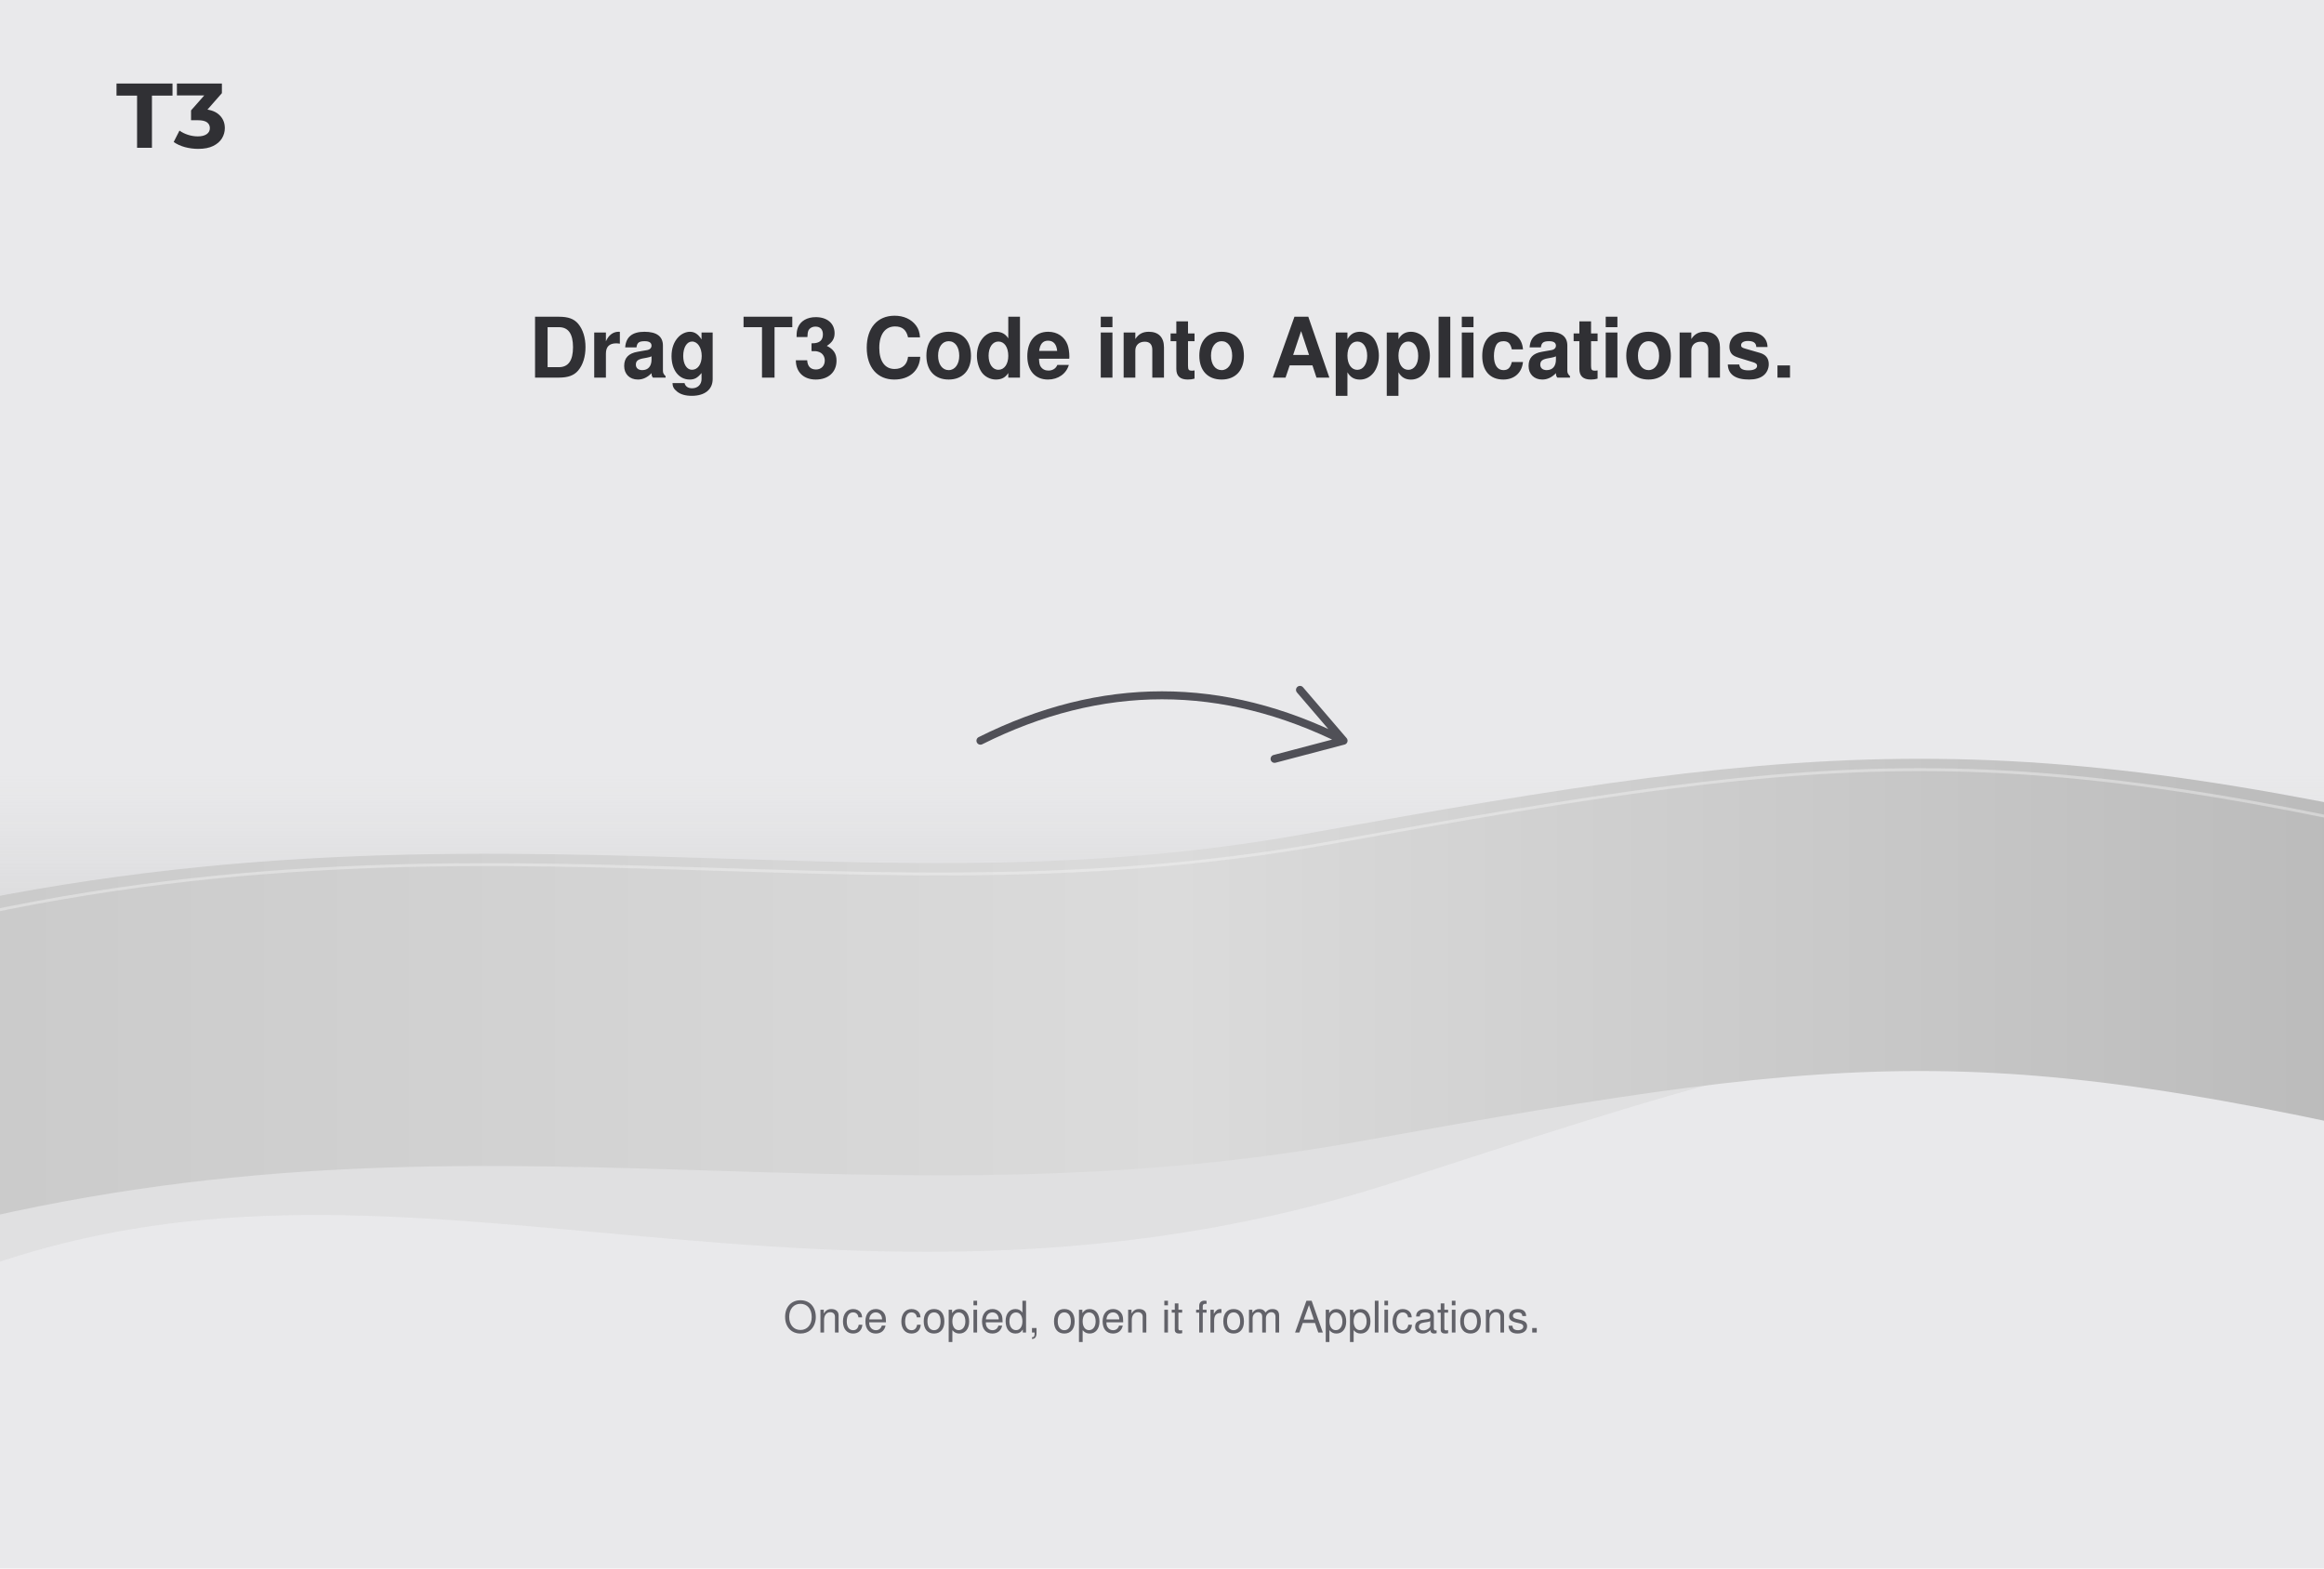
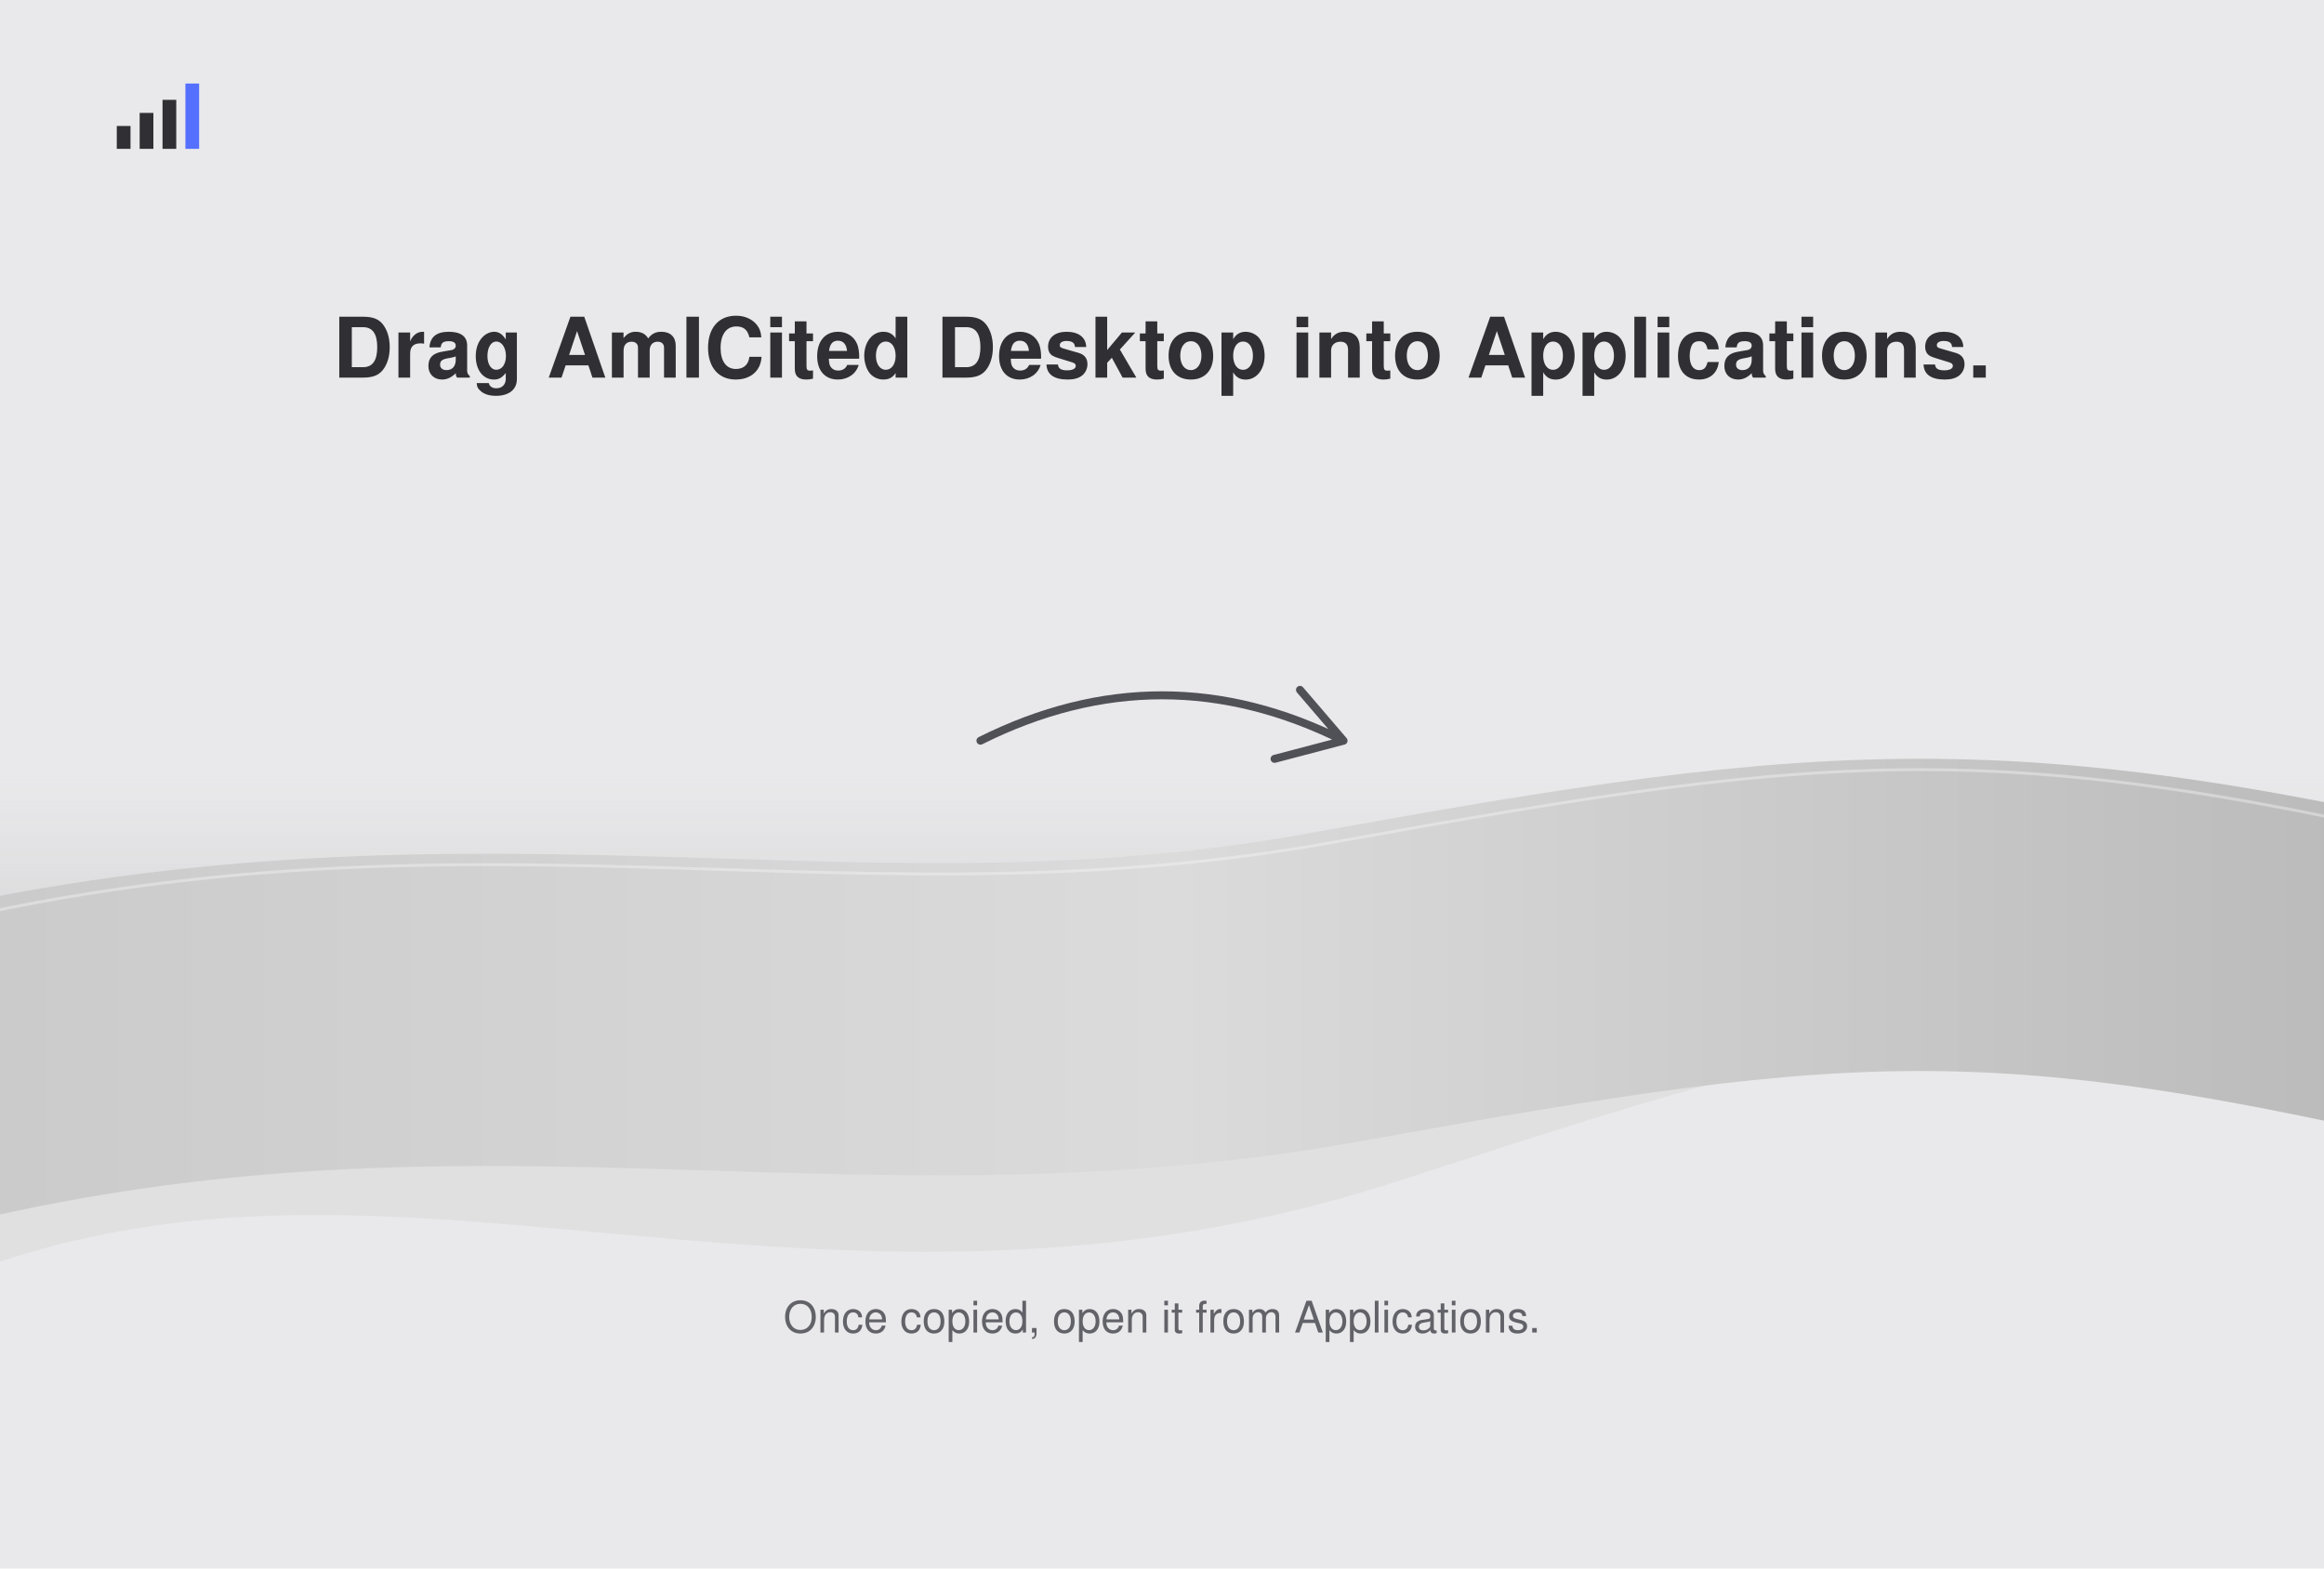
<svg xmlns="http://www.w3.org/2000/svg" width="1280" height="864" viewBox="0 0 640 432">
  <defs>
    <linearGradient id="veil" x1="0" y1="0" x2="0" y2="1">
      <stop stop-color="#B7B7B7" stop-opacity="0" />
      <stop offset=".55" stop-color="#A5A5A5" stop-opacity=".24" />
      <stop offset="1" stop-color="#D1D1D1" stop-opacity=".4" />
    </linearGradient>
    <linearGradient id="silk" x1="0" y1="0" x2="1" y2="0">
      <stop stop-color="#C8C8C8" />
      <stop offset=".5" stop-color="#DBDBDB" />
      <stop offset="1" stop-color="#B5B5B5" />
    </linearGradient>
  </defs>
  <rect width="640" height="432" fill="#E9E9EB" />
  <path d="M-60 293C95 220 214 304 362 256S559 191 707 257" stroke="url(#veil)" stroke-width="146" fill="none" opacity="1" stroke-linecap="round" stroke-linejoin="round" />
  <path d="M-60 306C113 252 223 298 367 272S553 242 707 280" stroke="url(#silk)" stroke-width="86" fill="none" opacity="1" stroke-linecap="round" stroke-linejoin="round" />
  <path d="M-60 266C113 212 223 258 367 232S553 202 707 240" stroke="#F5F5F5" stroke-width="0.8" fill="none" opacity="0.42" stroke-linecap="round" stroke-linejoin="round" />
-   <svg x="32" y="23" width="30" height="18" viewBox="15.531 37 94.394 56.96" fill="#303034">
-     <path d="M33.451 93V47.56H15.531V37H64.331V47.56H46.411V93H33.451ZM86.725 93.96C82.832 93.96 78.965 93.453 75.125 92.44C71.285 91.373 68.032 89.88 65.365 87.96L70.405 78.04C72.539 79.587 75.019 80.813 77.845 81.72C80.672 82.627 83.525 83.08 86.405 83.08C89.659 83.08 92.219 82.44 94.085 81.16C95.952 79.88 96.885 78.12 96.885 75.88C96.885 73.747 96.059 72.067 94.405 70.84C92.752 69.613 90.085 69 86.405 69H80.485V60.44L96.085 42.76L97.525 47.4H68.165V37H107.365V45.4L91.845 63.08L85.285 59.32H89.045C95.925 59.32 101.125 60.867 104.645 63.96C108.165 67.053 109.925 71.027 109.925 75.88C109.925 79.027 109.099 81.987 107.445 84.76C105.792 87.48 103.259 89.693 99.845 91.4C96.432 93.107 92.059 93.96 86.725 93.96Z" />
+   <svg x="32" y="23" width="23" height="18" viewBox="5 6 25.2 20" fill="#303034">
+     <path d="M5 19H9.2V26H5ZM12 15H16.2V26H12ZM19 11H23.2V26H19Z" />
+     <path d="M26 6H30.2V26H26Z" fill="#5570FF" />
  </svg>
-   <text x="320" y="104" fill="#303034" font-family="Helvetica" font-size="23" font-weight="700" text-anchor="middle">Drag T3 Code into Applications.</text>
+   <text x="320" y="104" fill="#303034" font-family="Helvetica" font-size="23" font-weight="700" text-anchor="middle">Drag AmICited Desktop into Applications.</text>
  <path d="M270 204Q320 179 370 204M358 190L370 204L351 209" stroke="#505057" stroke-width="2.2" fill="none" opacity="1" stroke-linecap="round" stroke-linejoin="round" />
  <text x="320" y="367" fill="#626269" font-family="Helvetica" font-size="12" font-weight="400" text-anchor="middle">Once copied, open it from Applications.</text>
</svg>
